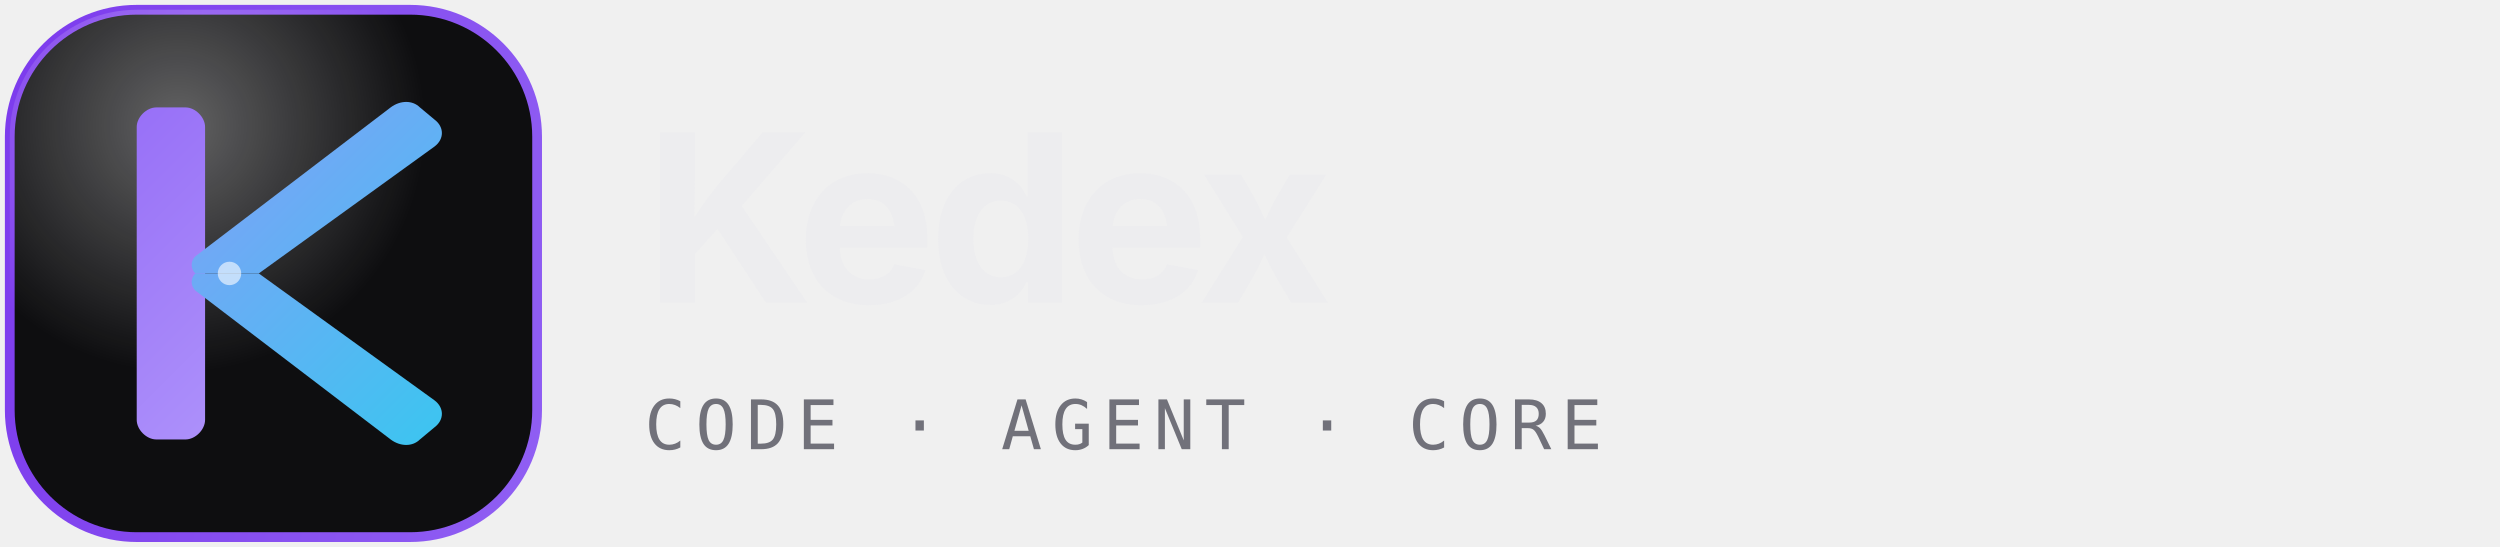
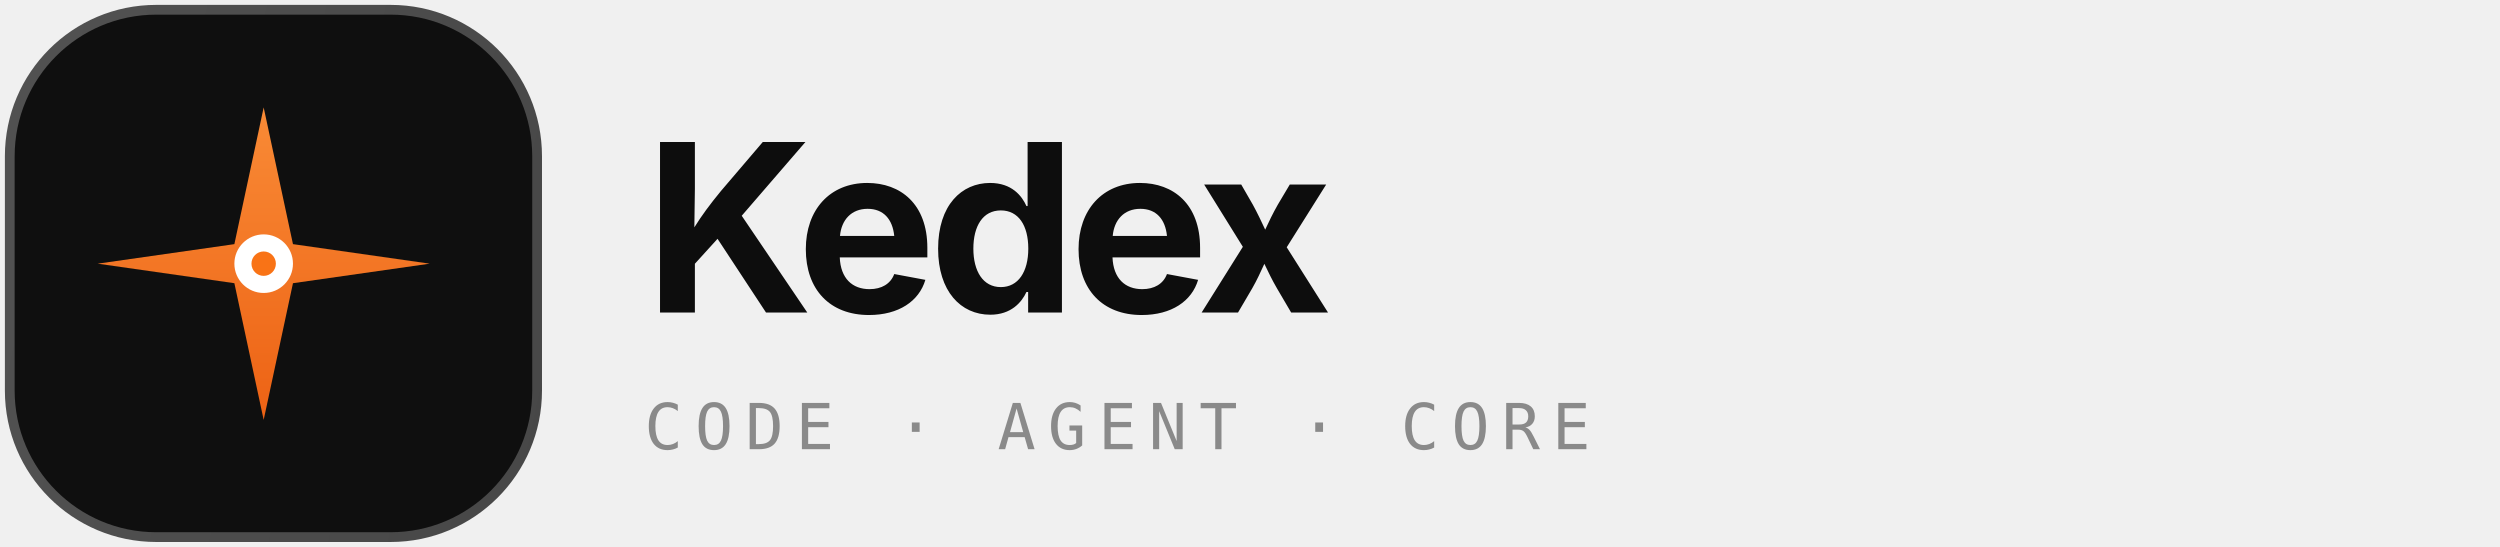
<svg xmlns="http://www.w3.org/2000/svg" viewBox="0 0 512 112" fill="none">
  <defs>
-     <linearGradient id="stroke" x1="0" y1="0" x2="512" y2="112" gradientUnits="userSpaceOnUse">
-       <stop offset="0" stop-color="#7C3AED" />
-       <stop offset="0.55" stop-color="#A78BFA" />
-       <stop offset="1" stop-color="#22D3EE" />
+     <linearGradient id="ring" x1="0" y1="0" x2="512" y2="112" gradientUnits="userSpaceOnUse">
+       <stop offset="0" stop-color="#525252" />
+       <stop offset="1" stop-color="#262626" />
    </linearGradient>
-     <linearGradient id="ribbonA" x1="0" y1="0" x2="112" y2="112" gradientUnits="userSpaceOnUse">
-       <stop offset="0" stop-color="#8B5CF6" />
-       <stop offset="1" stop-color="#C4B5FD" />
+     <linearGradient id="spark" x1="54" y1="10" x2="54" y2="102" gradientUnits="userSpaceOnUse">
+       <stop offset="0" stop-color="#FB923C" />
+       <stop offset="1" stop-color="#EA580C" />
    </linearGradient>
-     <linearGradient id="ribbonB" x1="0" y1="0" x2="112" y2="112" gradientUnits="userSpaceOnUse">
-       <stop offset="0" stop-color="#A78BFA" />
-       <stop offset="1" stop-color="#22D3EE" />
-     </linearGradient>
-     <radialGradient id="glow" cx="0.32" cy="0.22" r="0.85">
-       <stop offset="0" stop-color="white" stop-opacity="0.35" />
-       <stop offset="0.55" stop-color="white" stop-opacity="0" />
-     </radialGradient>
  </defs>
-   <g>
-     <rect x="2" y="2" width="108" height="108" rx="26" fill="#0E0E10" stroke="url(#stroke)" stroke-width="2" />
-     <rect x="2" y="2" width="108" height="108" rx="26" fill="url(#glow)" />
-     <g transform="translate(0,0)">
-       <path d="M32 22 C 30 22 28 24 28 26 L 28 86 C 28 88 30 90 32 90 L 38 90 C 40 90 42 88 42 86 L 42 26 C 42 24 40 22 38 22 Z" fill="url(#ribbonA)" />
-       <path d="M40 56 C 39 55 39 53.5 40 52.5 L 80 22 C 82 20.5 84.5 20.5 86 22 L 89 24.5 C 91 26 91 28.5 89 30 L 53 56 Z" fill="url(#ribbonB)" />
-       <path d="M53 56 L 89 82 C 91 83.5 91 86 89 87.5 L 86 90 C 84.5 91.5 82 91.5 80 90 L 40 59.5 C 39 58.5 39 57 40 56 Z" fill="url(#ribbonB)" />
-       <circle cx="47" cy="56" r="2.4" fill="white" fill-opacity="0.6" />
-     </g>
-   </g>
+   <rect x="2" y="2" width="108" height="108" rx="30" fill="#0F0F0F" stroke="url(#ring)" stroke-width="2" />
+   <path d="M54 22 L 60 50 L 88 54 L 60 58 L 54 86 L 48 58 L 20 54 L 48 50 Z" fill="url(#spark)" />
+   <circle cx="54" cy="54" r="6" fill="#FFFFFF" />
+   <circle cx="54" cy="54" r="2.5" fill="#F97316" />
  <g transform="translate(132,0)">
-     <text x="0" y="62" font-family="Inter, ui-sans-serif, system-ui, sans-serif" font-size="48" font-weight="700" letter-spacing="-1.5" fill="#EDEDEF">Kedex</text>
-     <text x="0" y="92" font-family="ui-monospace, SFMono-Regular, monospace" font-size="14" font-weight="500" letter-spacing="2" fill="#71717A" text-transform="uppercase">CODE · AGENT · CORE</text>
+     <text x="0" y="64" font-family="Inter, ui-sans-serif, system-ui, sans-serif" font-size="48" font-weight="700" letter-spacing="-1.5" fill="#0D0D0D">Kedex</text>
+     <text x="0" y="92" font-family="ui-monospace, SFMono-Regular, monospace" font-size="13" font-weight="500" letter-spacing="2.5" fill="#8A8A8A">CODE · AGENT · CORE</text>
  </g>
</svg>
